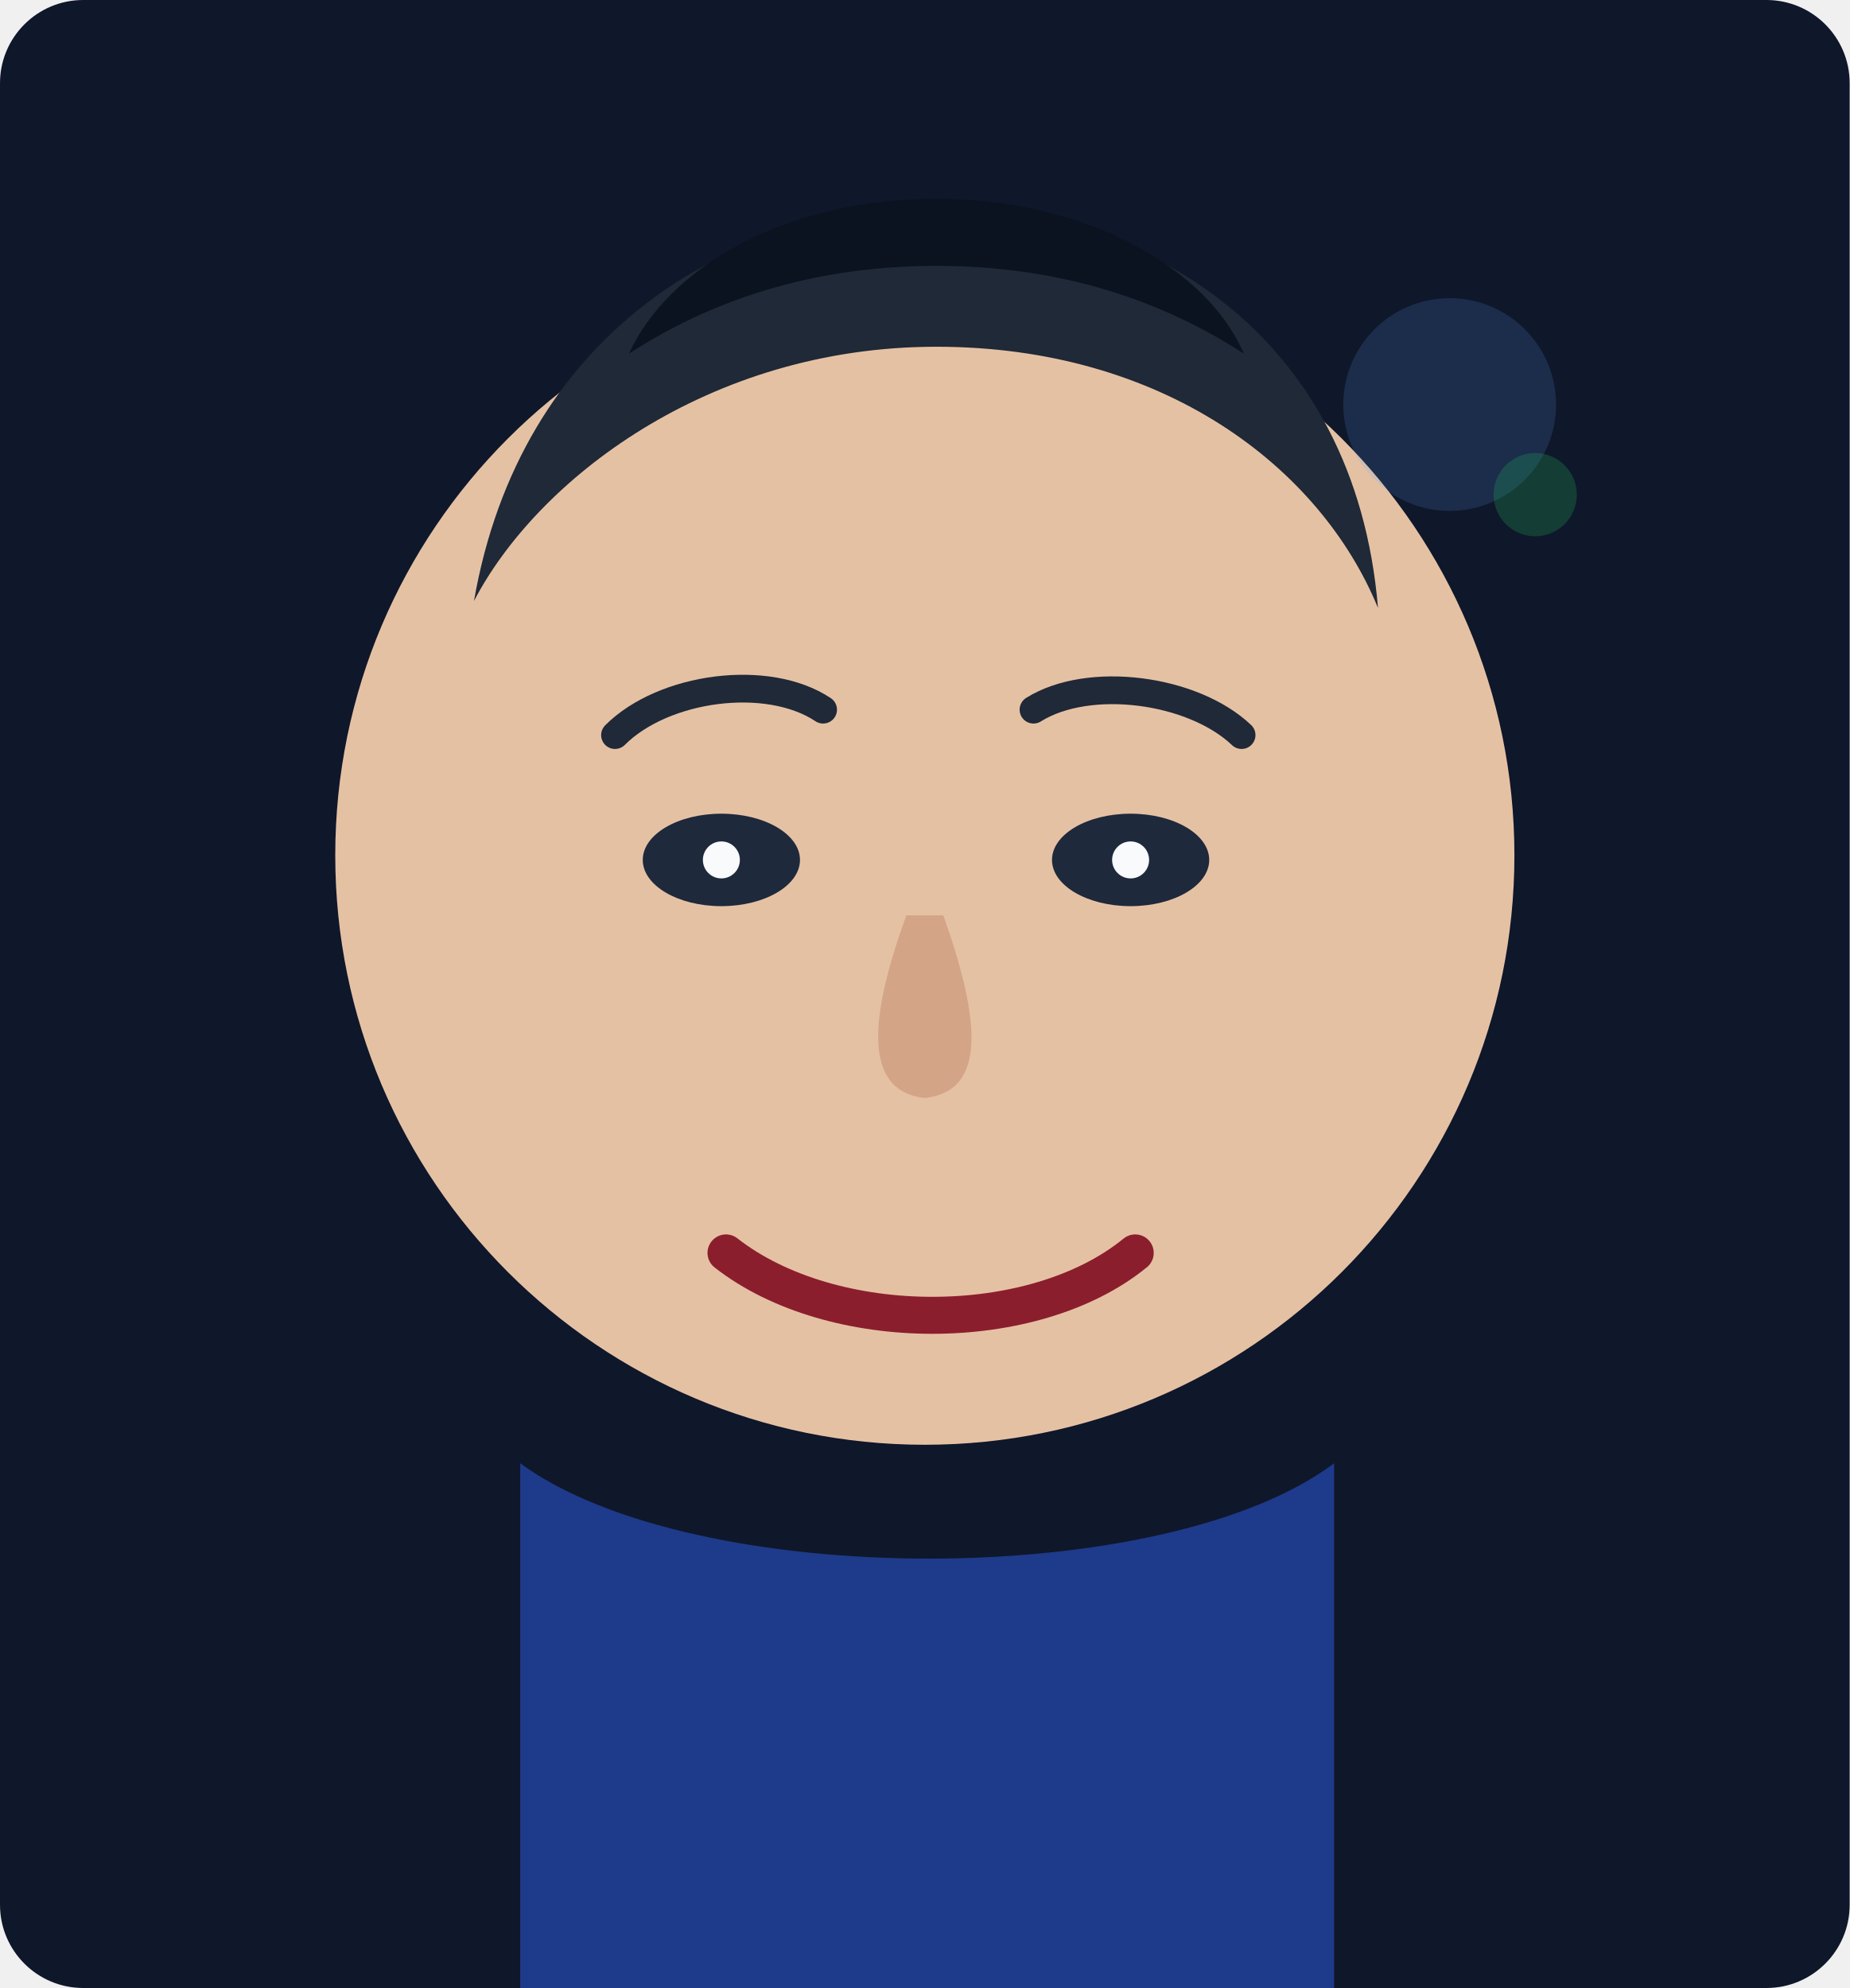
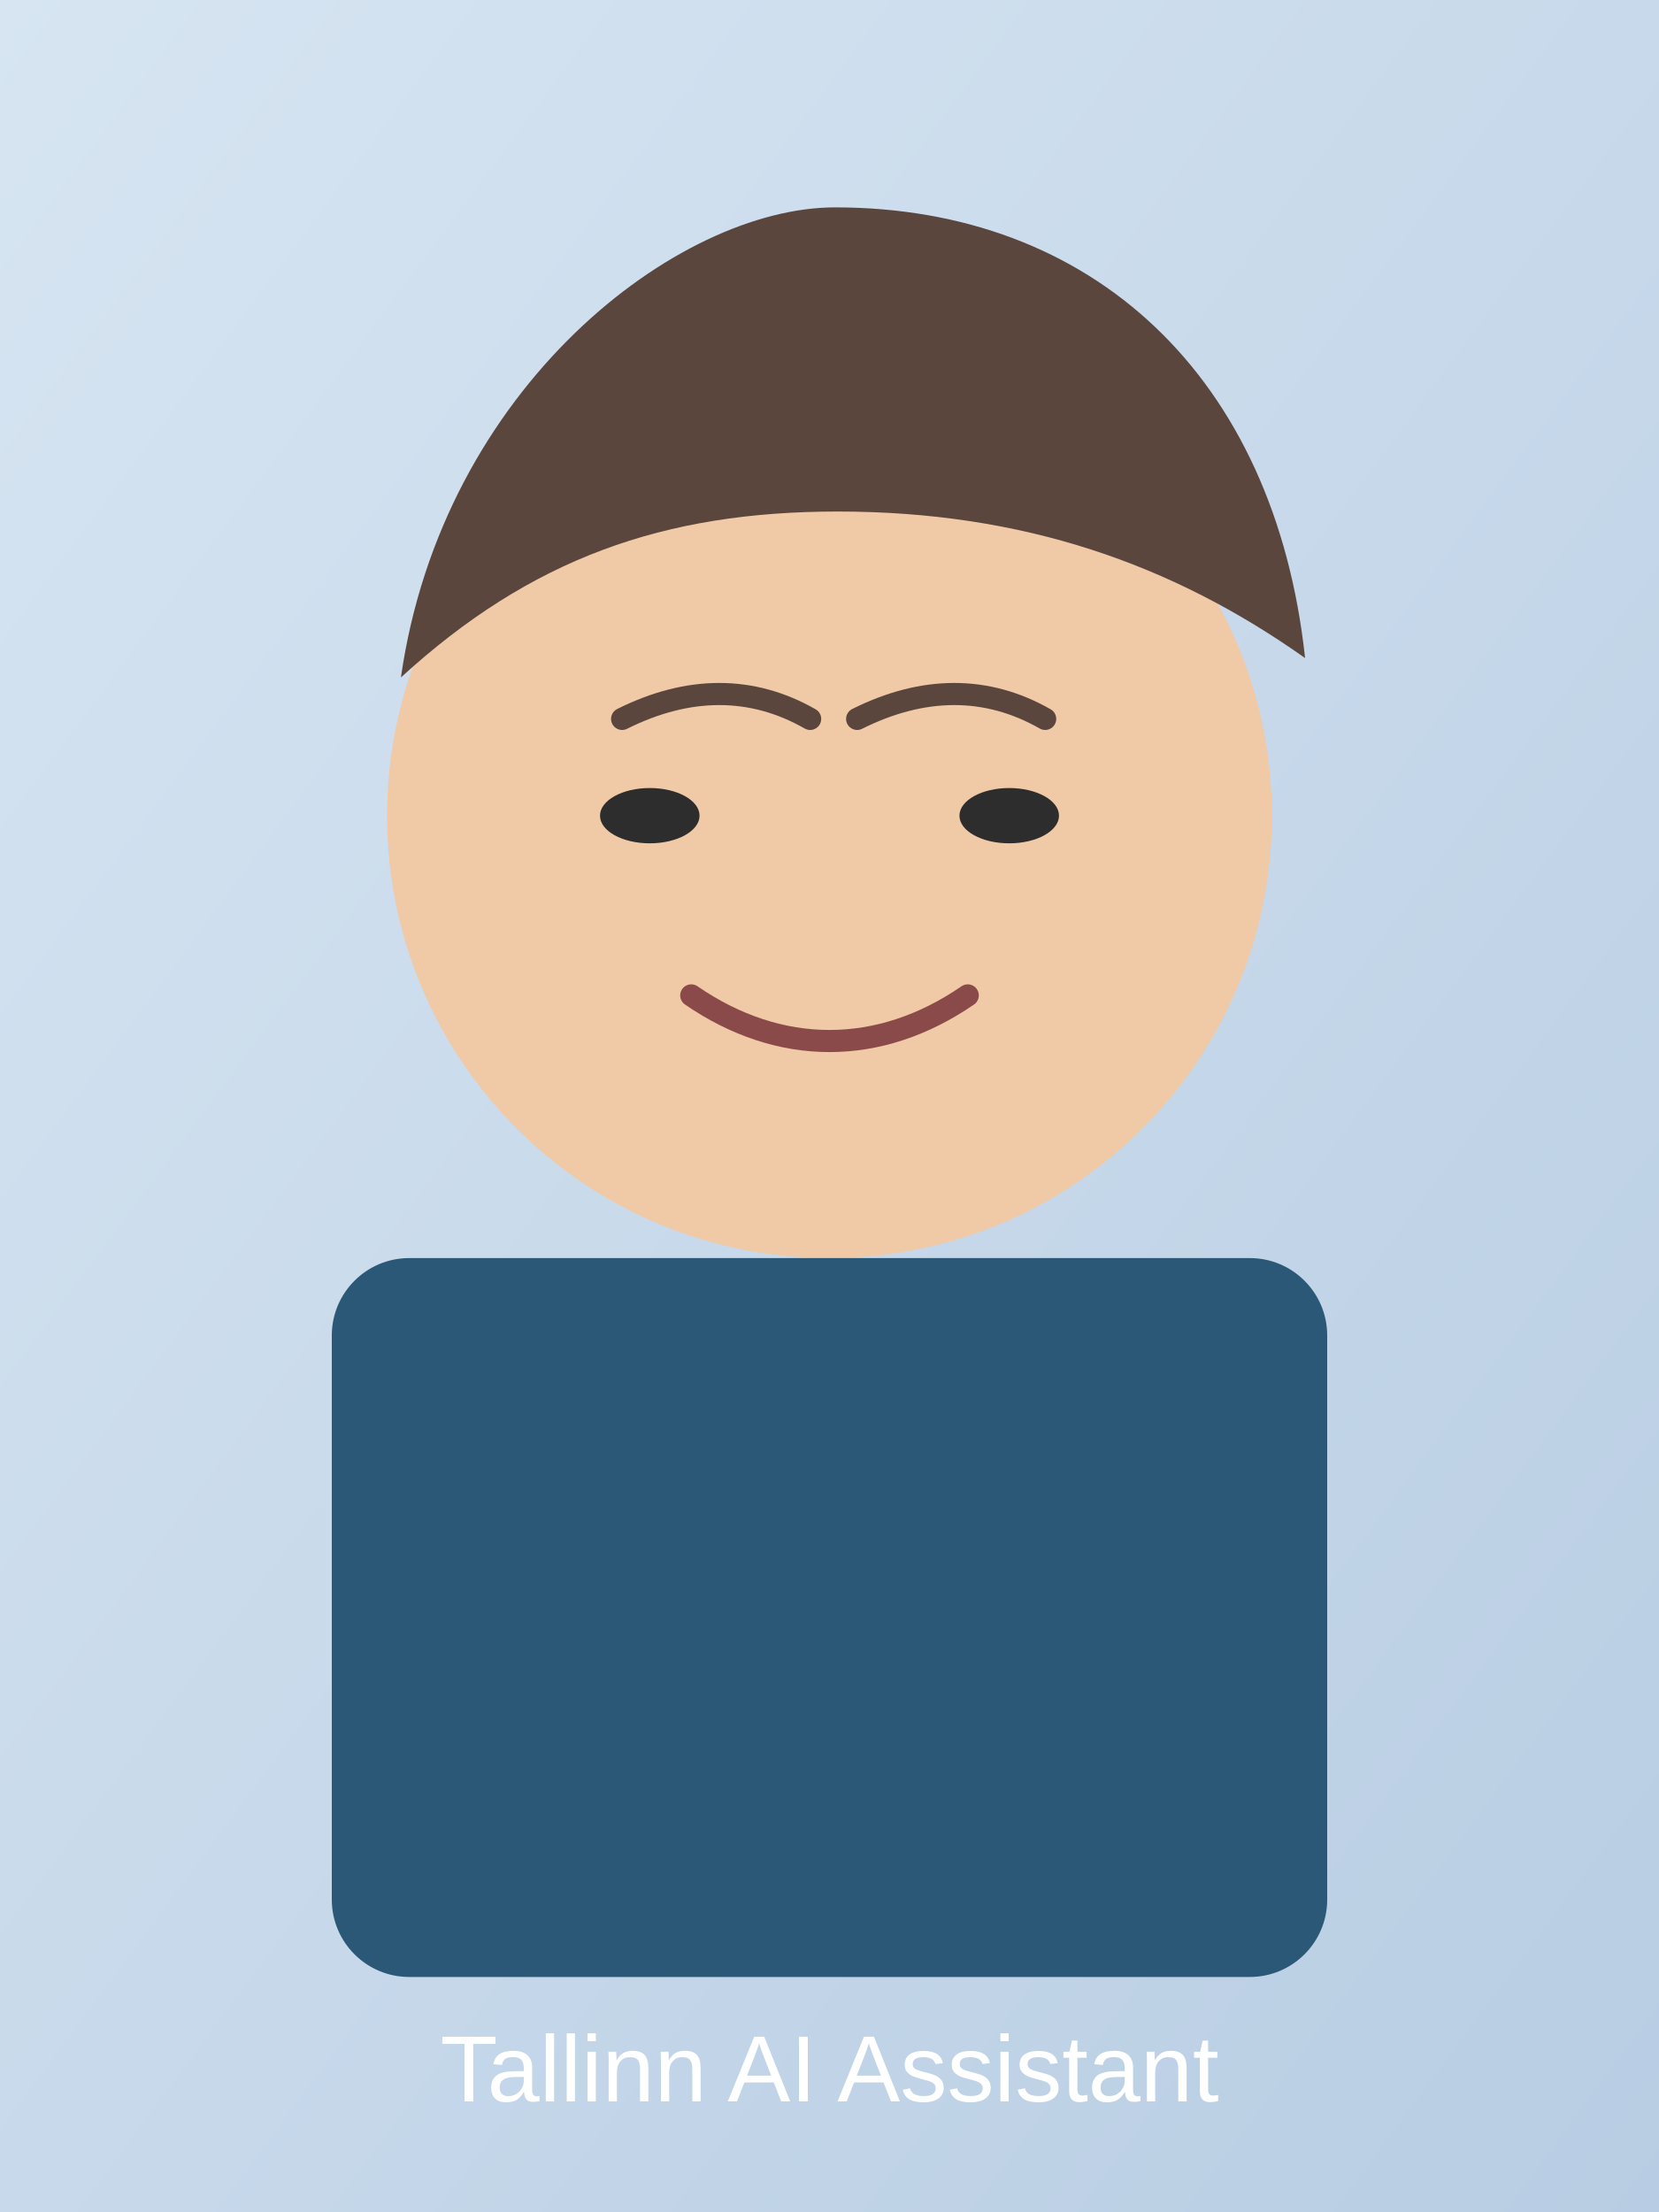
- <svg xmlns="http://www.w3.org/2000/svg" width="800" height="860" viewBox="0 0 800 860" fill="none">
-   <rect width="800" height="860" rx="36" fill="#0F172A" />
-   <circle cx="400" cy="370" r="255" fill="#E5C1A4" />
-   <path d="M205 260C225 145 315 90 405 90C495 90 586 144 596 263C571 202 503 150 405 150C306 150 232 208 205 260Z" fill="#1F2937" />
-   <ellipse cx="312" cy="372" rx="34" ry="20" fill="#1E293B" />
-   <ellipse cx="489" cy="372" rx="34" ry="20" fill="#1E293B" />
-   <circle cx="312" cy="372" r="8" fill="#F8FAFC" />
-   <circle cx="489" cy="372" r="8" fill="#F8FAFC" />
-   <path d="M266 318C287 297 332 291 356 307" stroke="#1F2937" stroke-width="12" stroke-linecap="round" />
-   <path d="M447 307C471 292 516 298 537 318" stroke="#1F2937" stroke-width="12" stroke-linecap="round" />
-   <path d="M392 396C376 440 373 472 400 475C427 472 424 441 408 396" fill="#D3A486" />
-   <path d="M314 542C360 578 447 578 491 542" stroke="#8B1E2D" stroke-width="16" stroke-linecap="round" />
-   <path d="M225 633C300 688 504 688 577 633V860H225V633Z" fill="#1E3A8A" />
-   <path d="M272 153C289 116 339 86 405 86C470 86 522 116 538 153C498 127 453 115 405 115C357 115 312 127 272 153Z" fill="#0B1220" />
-   <circle cx="627" cy="175" r="46" fill="#60A5FA" fill-opacity="0.16" />
-   <circle cx="664" cy="214" r="18" fill="#22C55E" fill-opacity="0.22" />
+ <svg xmlns="http://www.w3.org/2000/svg" viewBox="0 0 600 800">
+   <defs>
+     <linearGradient id="bg" x1="0" x2="1" y1="0" y2="1">
+       <stop offset="0%" stop-color="#d7e5f2" />
+       <stop offset="100%" stop-color="#b8cde3" />
+     </linearGradient>
+   </defs>
+   <rect width="600" height="800" fill="url(#bg)" />
+   <circle cx="300" cy="295" r="160" fill="#f0c9a6" />
+   <rect x="120" y="455" width="360" height="260" rx="28" fill="#2b5876" />
+   <path d="M145 245c15-105 100-170 157-170 93 0 159 61 170 163-48-34-102-53-169-53-63 0-111 17-158 60z" fill="#5a463c" />
+   <ellipse cx="235" cy="295" rx="18" ry="10" fill="#2d2d2d" />
+   <ellipse cx="365" cy="295" rx="18" ry="10" fill="#2d2d2d" />
+   <path d="M250 360c32 22 68 22 100 0" fill="none" stroke="#8b4a4a" stroke-width="8" stroke-linecap="round" />
+   <path d="M225 260c24-12 47-12 68 0" fill="none" stroke="#5a463c" stroke-width="8" stroke-linecap="round" />
+   <path d="M310 260c24-12 47-12 68 0" fill="none" stroke="#5a463c" stroke-width="8" stroke-linecap="round" />
+   <text x="300" y="760" text-anchor="middle" font-family="Arial, sans-serif" font-size="34" fill="#ffffff">Tallinn AI Assistant</text>
</svg>
